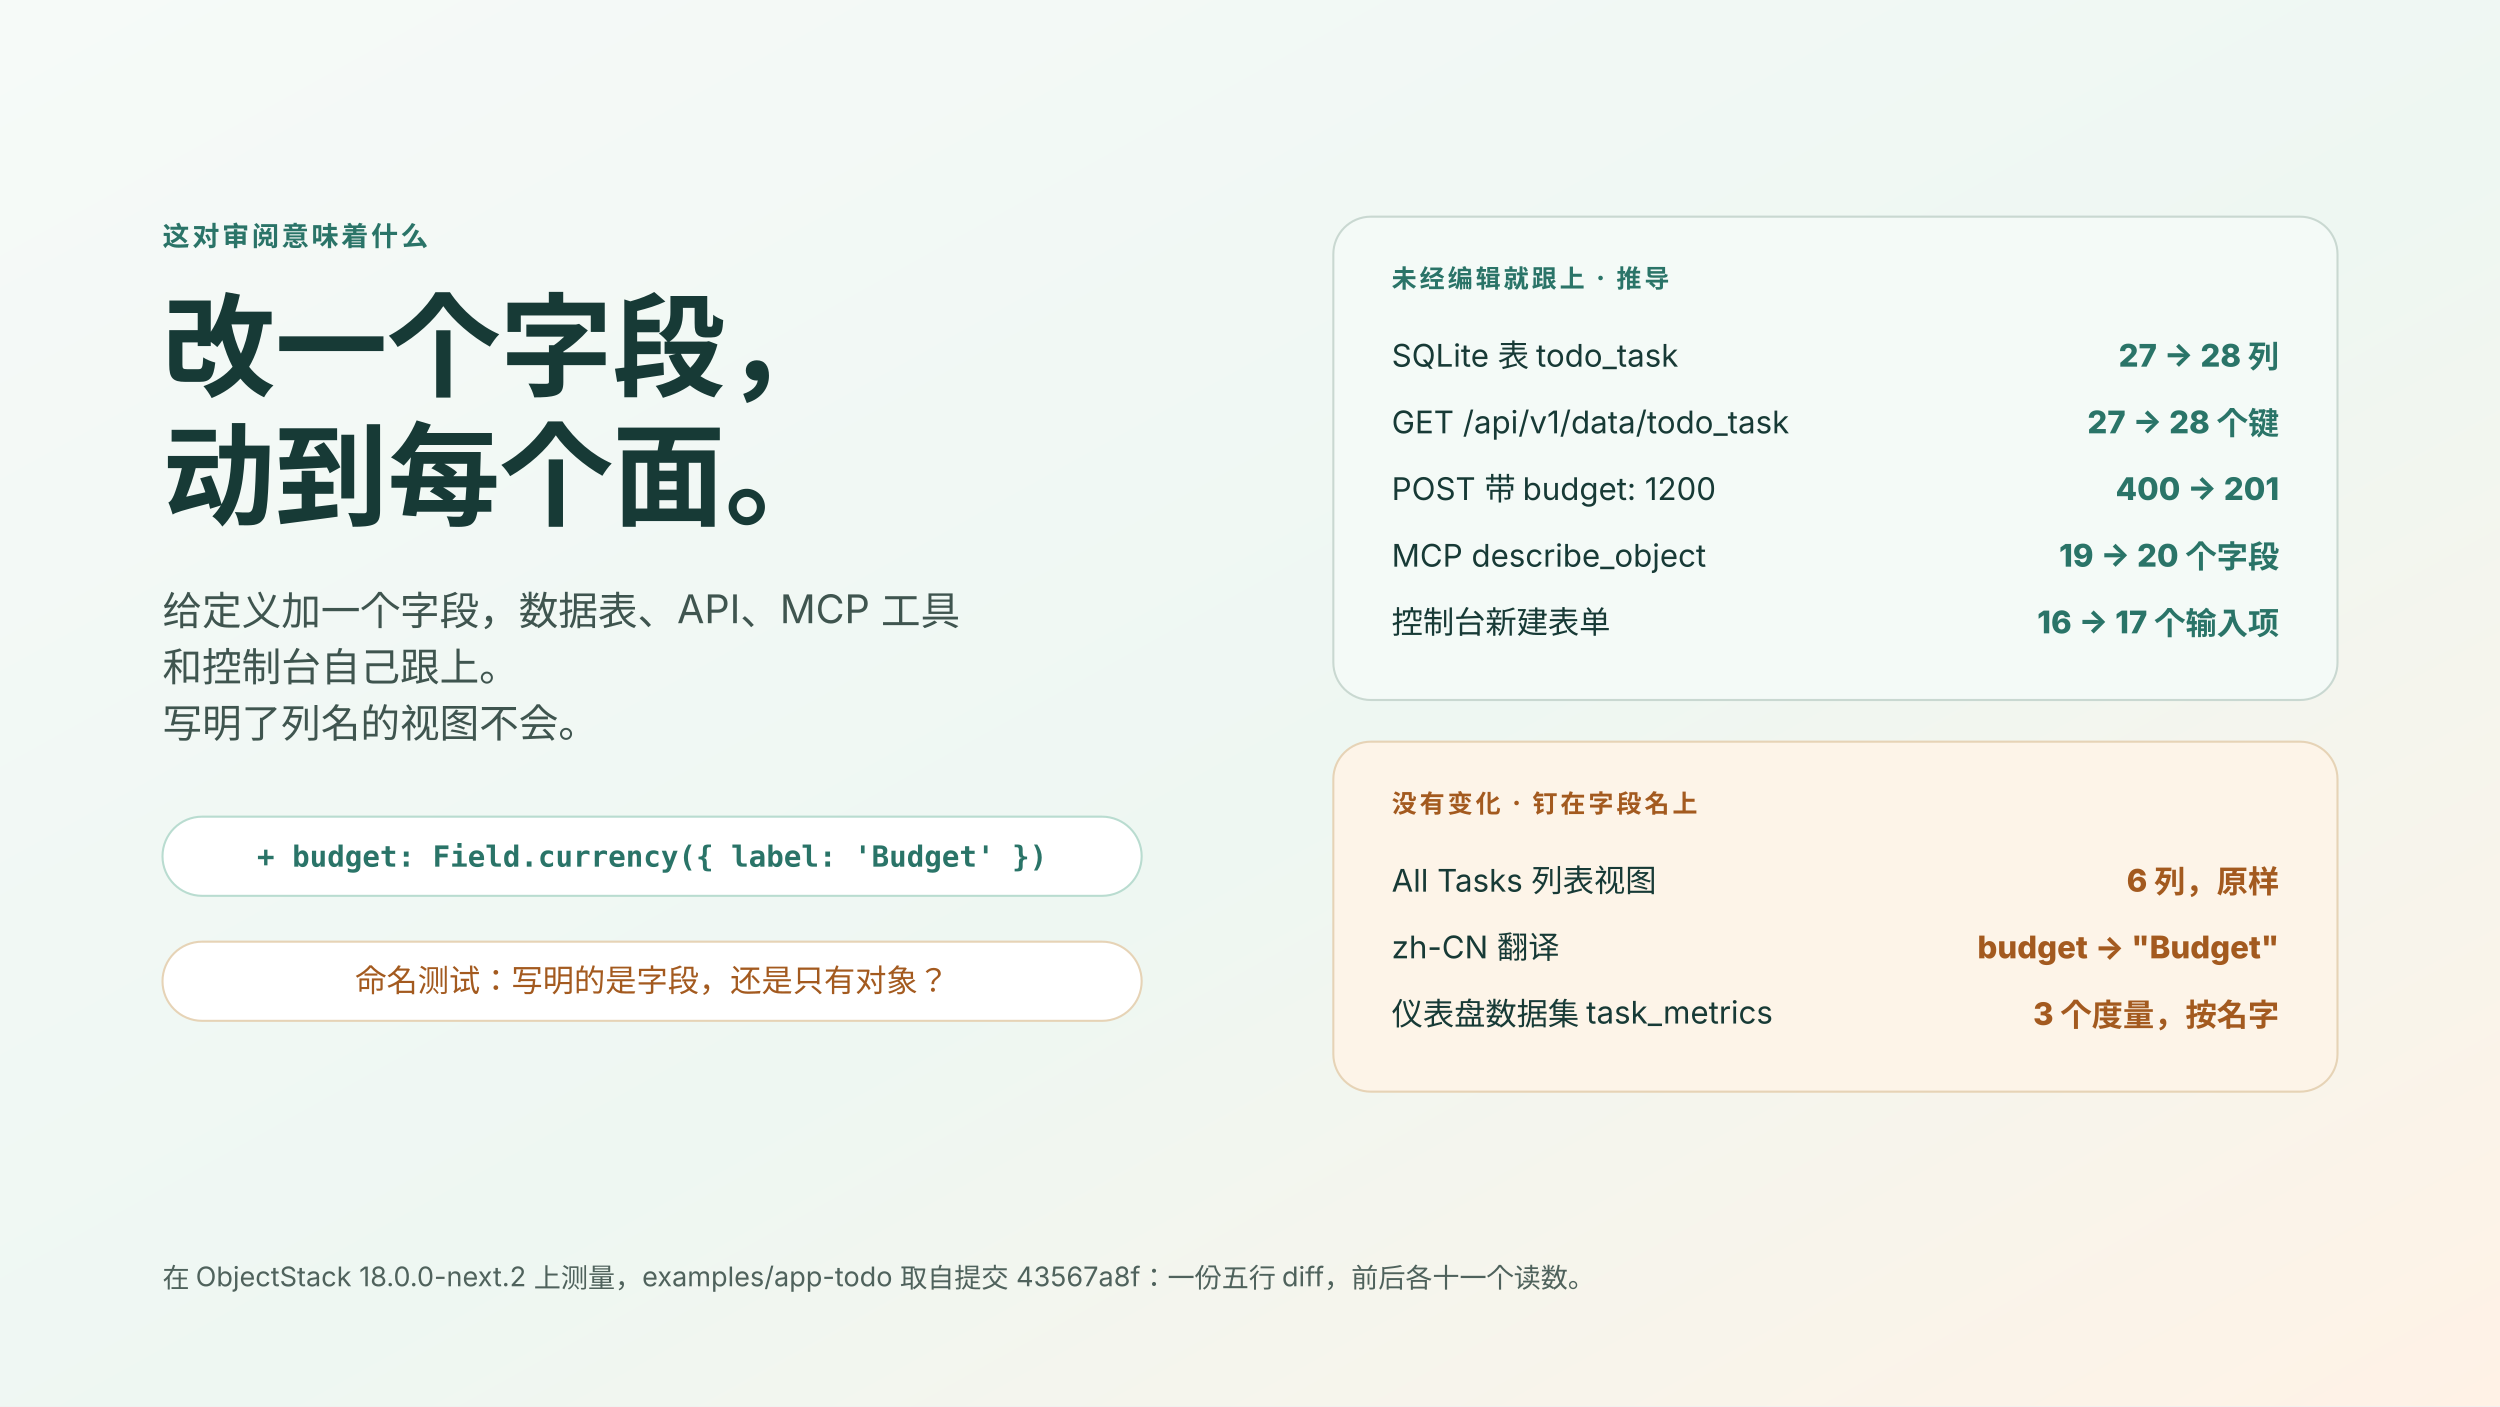
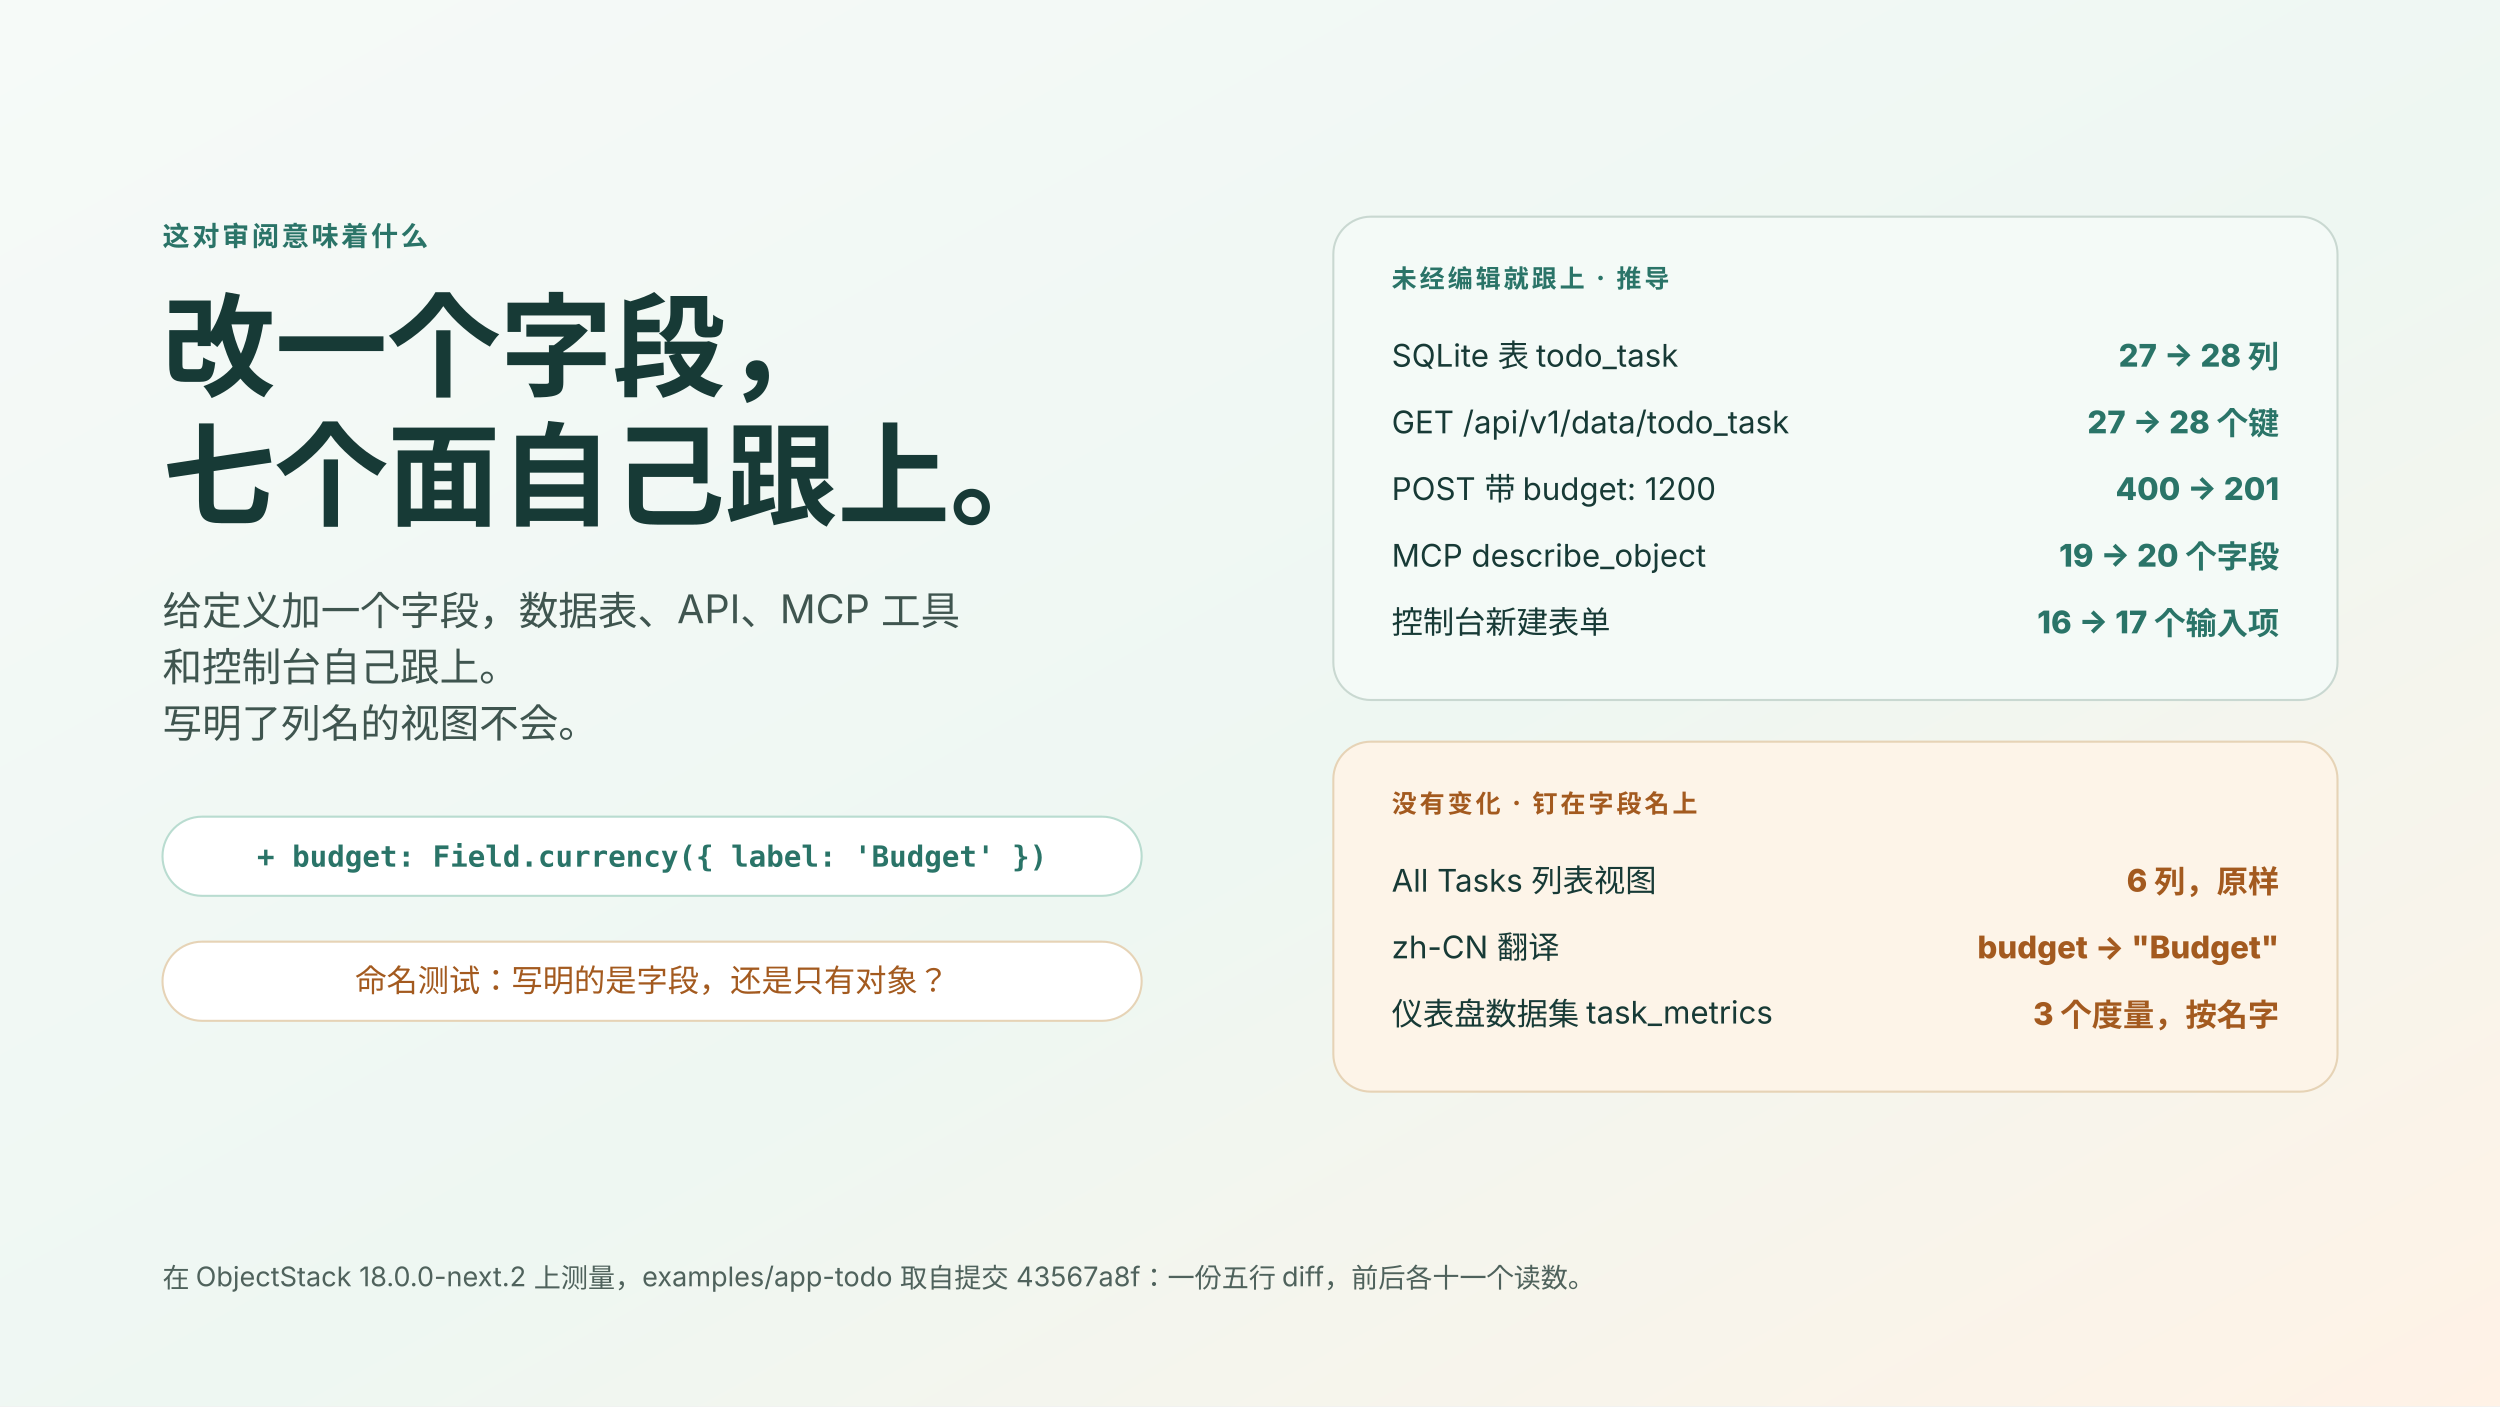
<svg xmlns="http://www.w3.org/2000/svg" viewBox="0 0 1200 675" role="img" aria-label="视图、仪表盘和应用是本体的投影：一份给自带 Todo 示例加 budget 字段的五行 diff；数据表、REST API、MCP 的 describe 调用和控制台表单自己跟上了，而钉死了列名的列表视图、中文翻译和仪表盘数据集保持原样">
  <defs>
    <linearGradient id="bg" x1="0" x2="1" y1="0" y2="1">
      <stop stop-color="#f6faf8" />
      <stop offset=".55" stop-color="#eef7f2" />
      <stop offset="1" stop-color="#fff2e6" />
    </linearGradient>
    <style>
      text{font-family:-apple-system,BlinkMacSystemFont,"Segoe UI","PingFang SC","Noto Sans SC","Microsoft YaHei",sans-serif}
      .eyebrow{font-size:13px;font-weight:780;letter-spacing:.1em}
      .title{font-size:54px;font-weight:800}
      .lead{font-size:19px}
      .mono{font-family:ui-monospace,Menlo,Consolas,monospace;font-size:14px;font-weight:600}
      .kicker{font-size:12px;font-weight:780;letter-spacing:.12em}
      .row{font-size:15px}
      .rowNum{font-size:15px;font-weight:760}
      .foot{font-size:13px}
    </style>
  </defs>
  <rect width="1200" height="675" fill="url(#bg)" />
  <text x="78" y="118" class="eyebrow" fill="#2a7468">这对审阅意味着什么</text>
  <text x="78" y="186" class="title" fill="#173a36">改一个字段，</text>
-   <text x="78" y="248" class="title" fill="#173a36">动到每个面。</text>
+   <text x="78" y="248" class="title" fill="#173a36">七个面自己跟上。</text>
  <text x="78" y="300" class="lead" fill="#3f554f">给定义加一个字段，数据表、API、MCP 工具</text>
  <text x="78" y="327" class="lead" fill="#3f554f">和控制台自己跟上。</text>
  <text x="78" y="354" class="lead" fill="#3f554f">写明了列名的视图不会。</text>
  <g transform="translate(78 392)">
    <rect width="470" height="38" rx="19" fill="#ffffff" stroke="#b9dcd0" />
    <text x="235" y="24" class="mono" text-anchor="middle" fill="#2a7468">+ budget: Field.currency({ label: 'Budget' })</text>
  </g>
  <g transform="translate(78 452)">
    <rect width="470" height="38" rx="19" fill="#ffffff" stroke="#e6d3b6" />
    <text x="235" y="24" class="row" text-anchor="middle" fill="#a35a1f">命名测试：写明的是字段，还是只有对象？</text>
  </g>
  <g transform="translate(640 104)">
    <rect width="482" height="232" rx="18" fill="#f4faf7" stroke="#c9d8d1" />
    <text x="28" y="34" class="kicker" fill="#2a7468">未经编辑就跟上 · 推导</text>
    <text x="28" y="72" class="row" fill="#173a36">SQLite 表 todo_task</text>
    <text x="454" y="72" class="rowNum" text-anchor="end" fill="#2a7468">27 → 28 列</text>
    <text x="28" y="104" class="row" fill="#173a36">GET /api/v1/data/todo_task</text>
    <text x="454" y="104" class="rowNum" text-anchor="end" fill="#2a7468">27 → 28 个键</text>
    <text x="28" y="136" class="row" fill="#173a36">POST 带 budget: 1200</text>
    <text x="454" y="136" class="rowNum" text-anchor="end" fill="#2a7468">400 → 201</text>
    <text x="28" y="168" class="row" fill="#173a36">MCP describe_object</text>
    <text x="454" y="168" class="rowNum" text-anchor="end" fill="#2a7468">19 → 20 个字段</text>
    <text x="28" y="200" class="row" fill="#173a36">控制台新建表单</text>
    <text x="454" y="200" class="rowNum" text-anchor="end" fill="#2a7468">16 → 17 个输入项</text>
  </g>
  <g transform="translate(640 356)">
    <rect width="482" height="168" rx="18" fill="#fdf4e8" stroke="#e6d3b6" />
    <text x="28" y="34" class="kicker" fill="#a35a1f">没有变化 · 钉在字段名上</text>
    <text x="28" y="72" class="row" fill="#173a36">All Tasks 列表视图</text>
    <text x="454" y="72" class="rowNum" text-anchor="end" fill="#a35a1f">6 列，原样</text>
    <text x="28" y="104" class="row" fill="#173a36">zh-CN 翻译</text>
    <text x="454" y="104" class="rowNum" text-anchor="end" fill="#a35a1f">budget → "Budget"</text>
    <text x="28" y="136" class="row" fill="#173a36">仪表盘数据集 task_metrics</text>
    <text x="454" y="136" class="rowNum" text-anchor="end" fill="#a35a1f">3 个度量，按名字</text>
  </g>
  <text x="78" y="618" class="foot" fill="#4f625c">在 ObjectStack 18.0.0-next.2 上测量，examples/app-todo 取自提交 43567a8f：一份五行 diff，前后各十一个读数。</text>
</svg>
